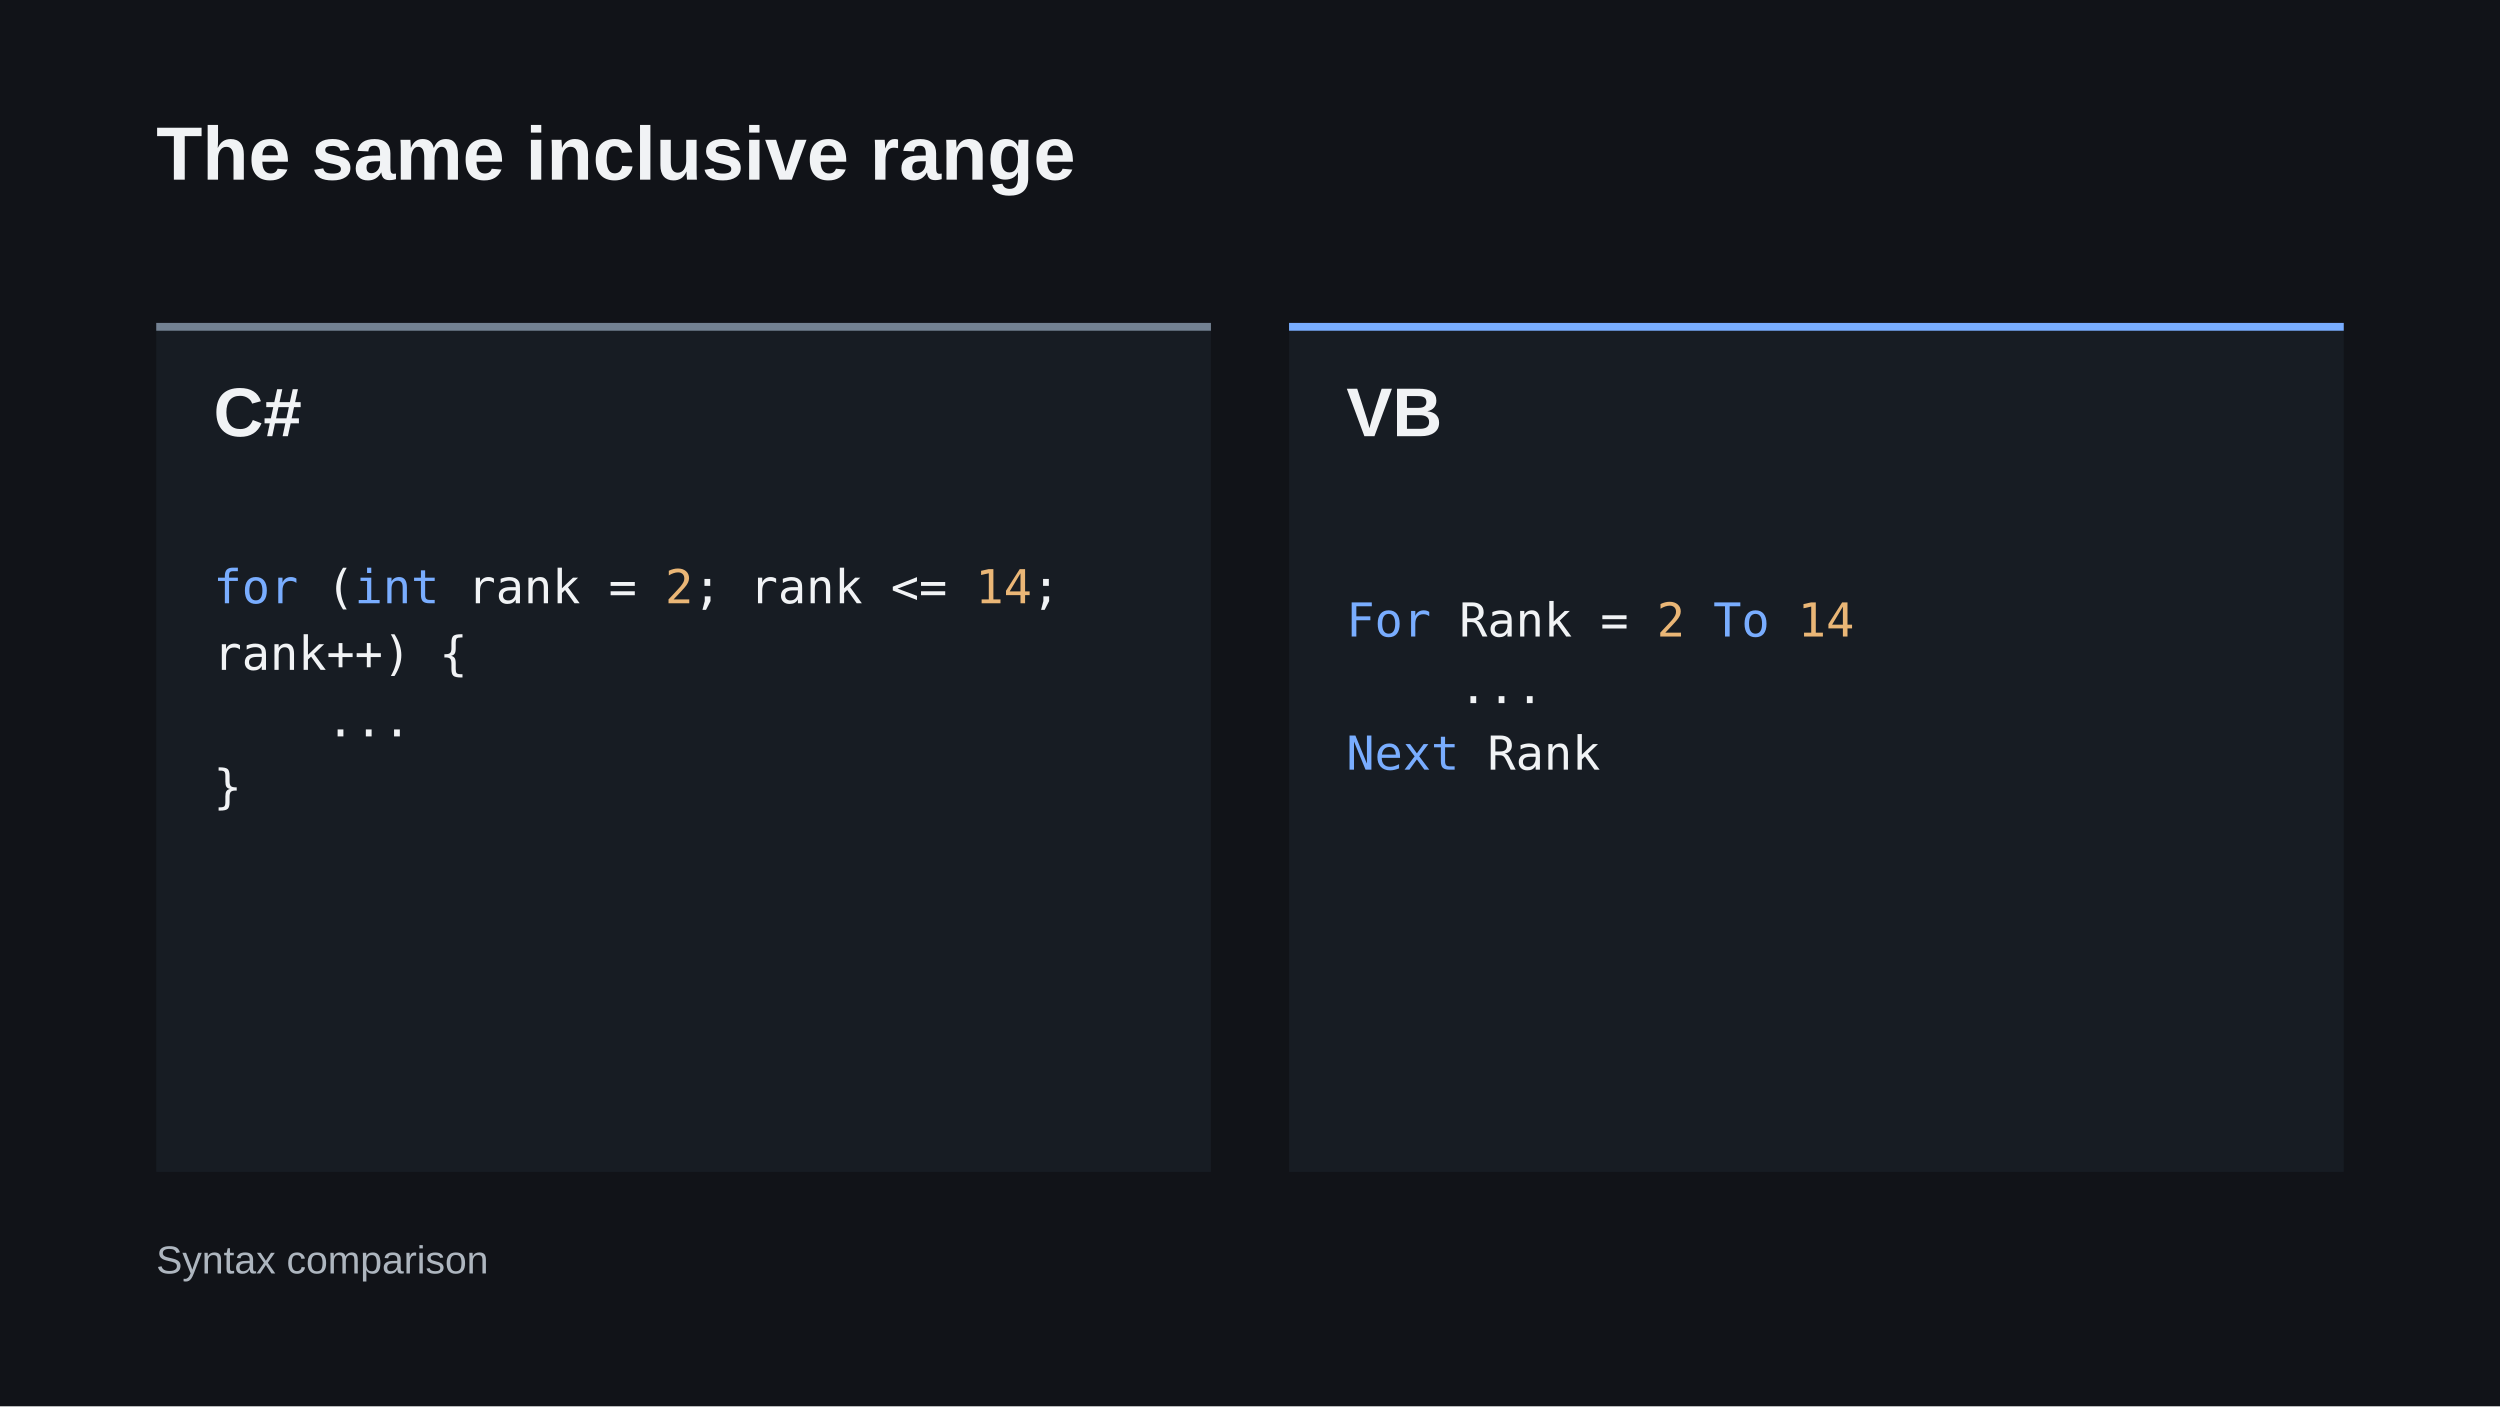
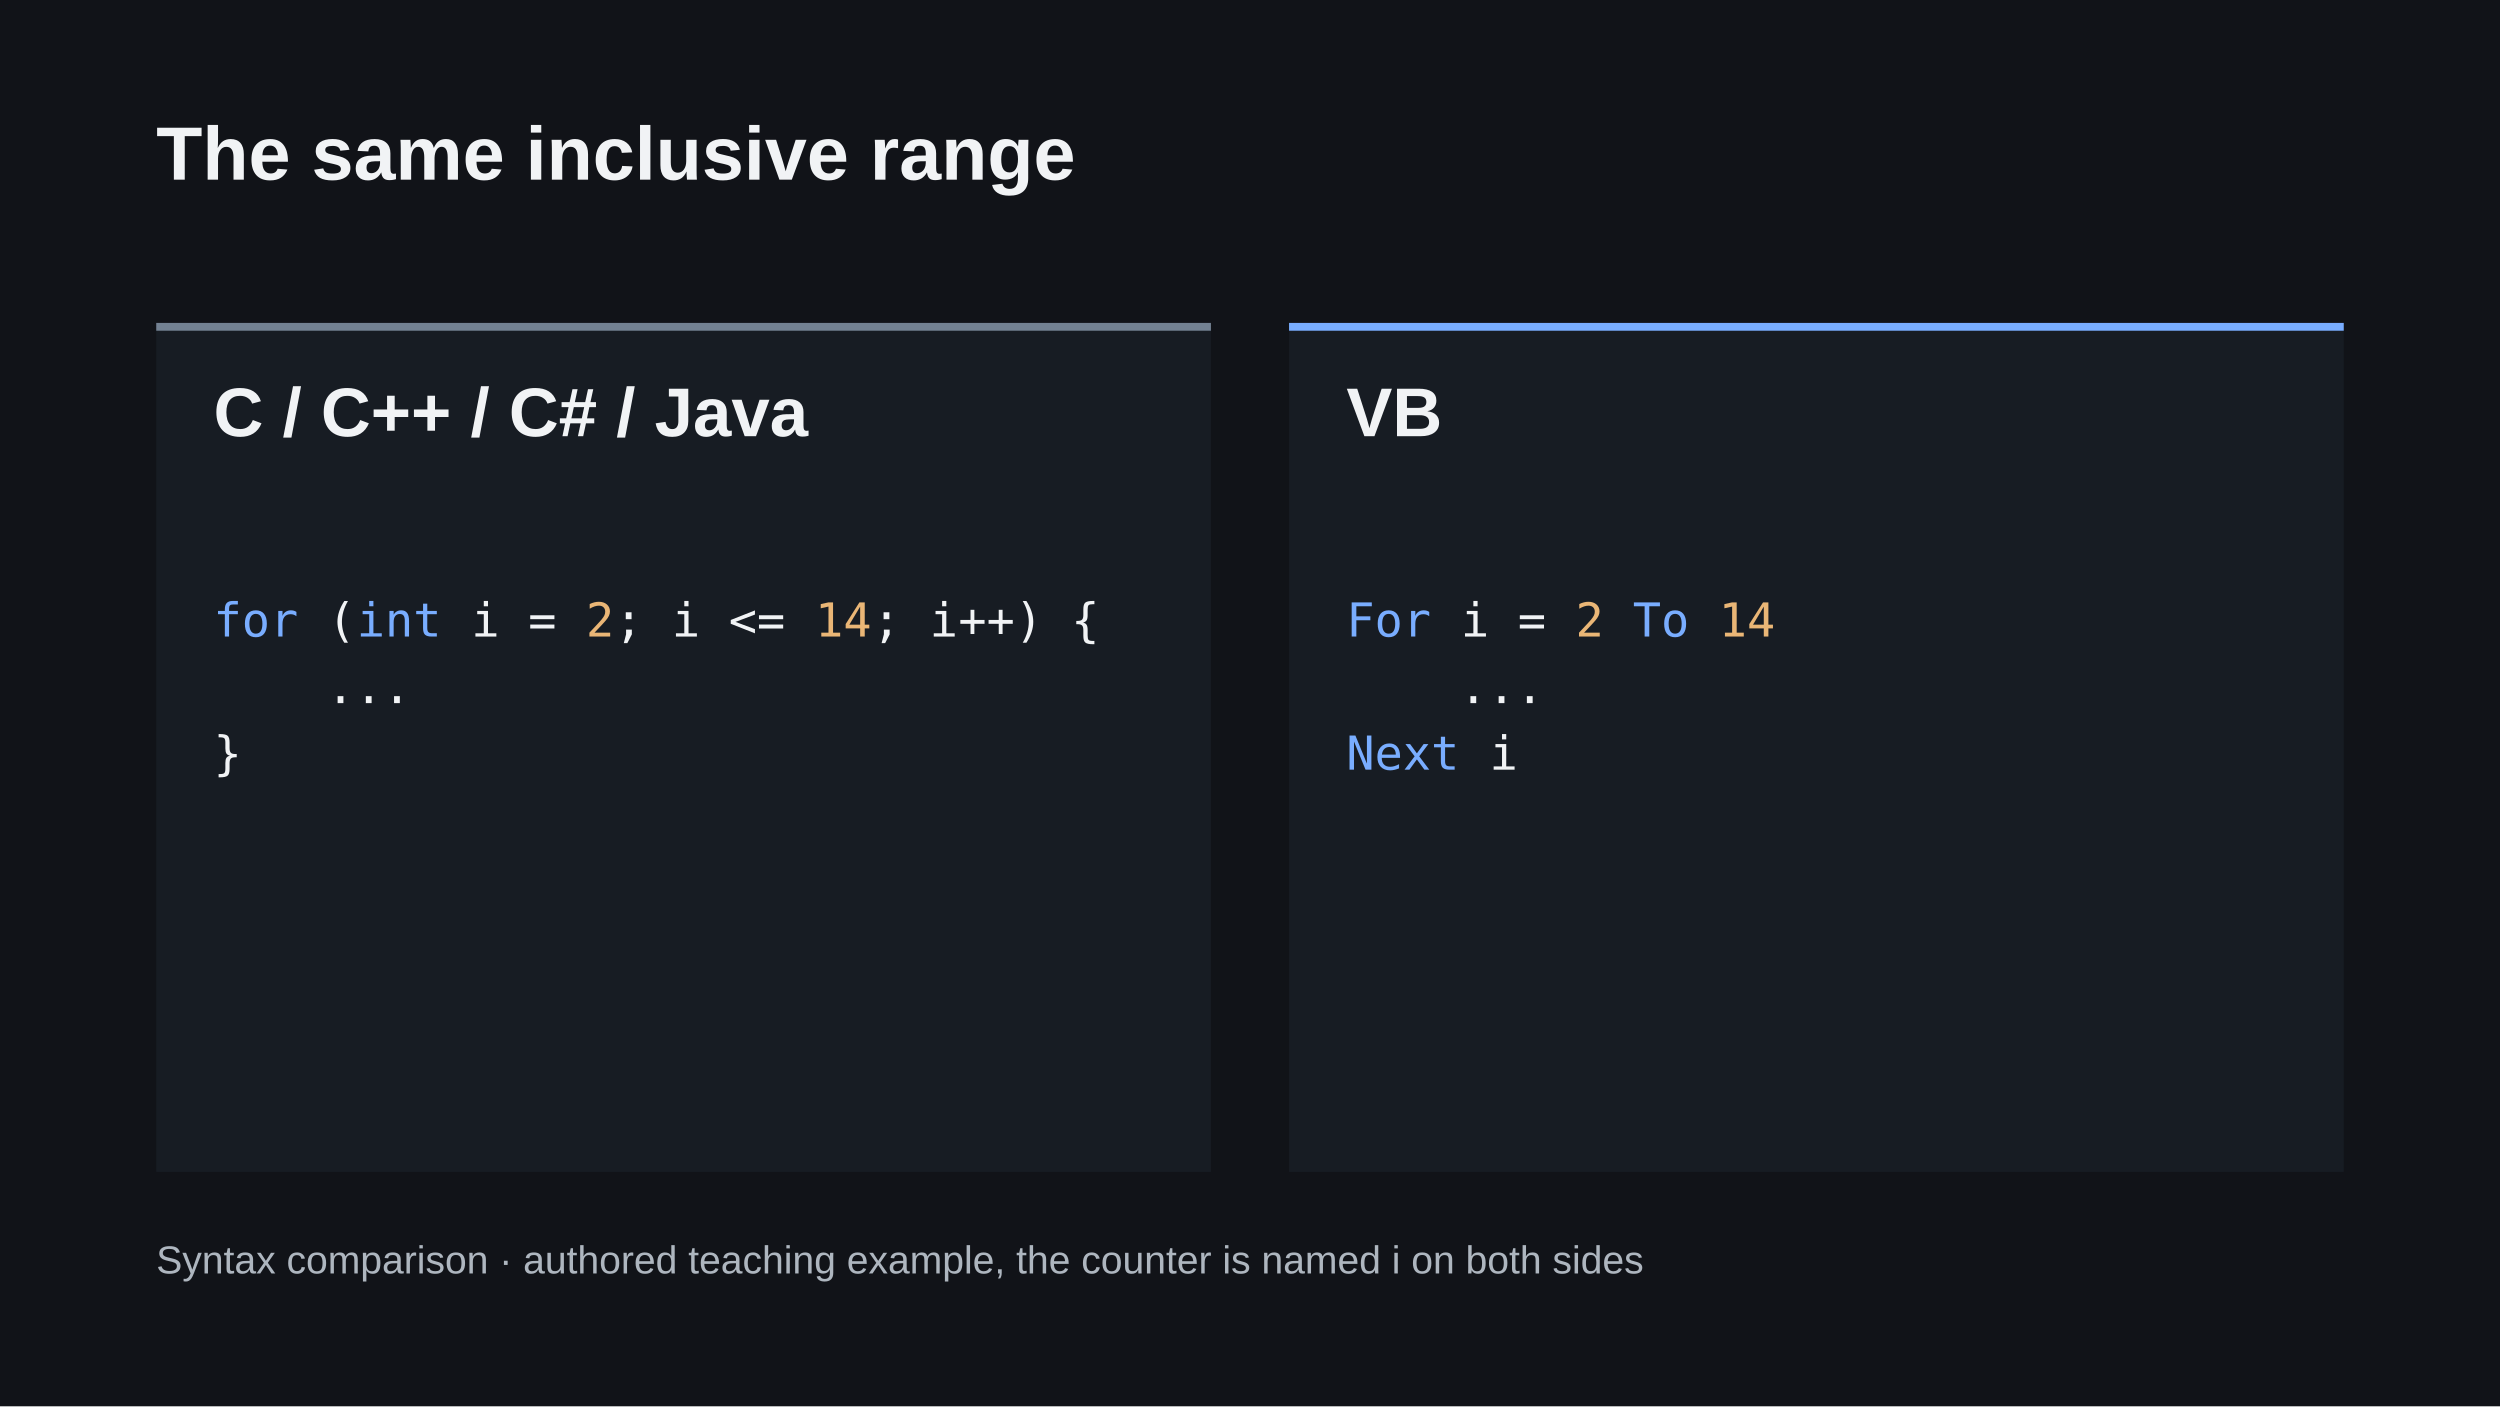
<svg xmlns="http://www.w3.org/2000/svg" width="1920" height="1080" viewBox="0 0 1920 1080" role="img">
  <defs>
    <pattern id="back" width="12" height="12" patternUnits="userSpaceOnUse">
      <path d="M0 6L6 0L12 6L6 12Z" fill="none" stroke="#8fa1c5" stroke-width="1" />
    </pattern>
    <pattern id="felt" width="10" height="10" patternUnits="userSpaceOnUse">
      <path d="M1 2h1M6 7h1" stroke="#ffffff" stroke-opacity=".035" />
    </pattern>
  </defs>
  <rect x="0.00" y="0.00" width="1920.00" height="1080.00" rx="0" fill="#111318" />
  <text x="120.00" y="138.00" font-family="Liberation Sans" font-size="58" font-weight="700" fill="#f1f3f5" text-anchor="start" opacity="1" xml:space="preserve">The same inclusive range</text>
  <rect x="120.00" y="248.00" width="810.00" height="652.00" rx="0" fill="#171c23" />
  <rect x="120.00" y="248.00" width="810.00" height="6.00" rx="0" fill="#738192" />
-   <text x="164.00" y="335.00" font-family="Liberation Sans" font-size="53" font-weight="700" fill="#f1f3f5" text-anchor="start" opacity="1" xml:space="preserve">C#</text>
-   <text x="164.00" y="463.32" font-family="DejaVu Sans Mono" font-size="36" font-weight="400" fill="#79adff" text-anchor="start" opacity="1" xml:space="preserve">for</text>
-   <text x="229.02" y="463.32" font-family="DejaVu Sans Mono" font-size="36" font-weight="400" fill="#f1f3f5" text-anchor="start" opacity="1" xml:space="preserve"> (</text>
-   <text x="272.36" y="463.32" font-family="DejaVu Sans Mono" font-size="36" font-weight="400" fill="#79adff" text-anchor="start" opacity="1" xml:space="preserve">int</text>
-   <text x="337.38" y="463.32" font-family="DejaVu Sans Mono" font-size="36" font-weight="400" fill="#f1f3f5" text-anchor="start" opacity="1" xml:space="preserve"> </text>
-   <text x="359.05" y="463.32" font-family="DejaVu Sans Mono" font-size="36" font-weight="400" fill="#f1f3f5" text-anchor="start" opacity="1" xml:space="preserve">rank</text>
-   <text x="445.73" y="463.32" font-family="DejaVu Sans Mono" font-size="36" font-weight="400" fill="#f1f3f5" text-anchor="start" opacity="1" xml:space="preserve"> = </text>
-   <text x="510.75" y="463.32" font-family="DejaVu Sans Mono" font-size="36" font-weight="400" fill="#eab676" text-anchor="start" opacity="1" xml:space="preserve">2</text>
-   <text x="532.42" y="463.32" font-family="DejaVu Sans Mono" font-size="36" font-weight="400" fill="#f1f3f5" text-anchor="start" opacity="1" xml:space="preserve">; </text>
-   <text x="575.77" y="463.32" font-family="DejaVu Sans Mono" font-size="36" font-weight="400" fill="#f1f3f5" text-anchor="start" opacity="1" xml:space="preserve">rank</text>
-   <text x="662.45" y="463.32" font-family="DejaVu Sans Mono" font-size="36" font-weight="400" fill="#f1f3f5" text-anchor="start" opacity="1" xml:space="preserve"> &lt;= </text>
-   <text x="749.14" y="463.32" font-family="DejaVu Sans Mono" font-size="36" font-weight="400" fill="#eab676" text-anchor="start" opacity="1" xml:space="preserve">14</text>
-   <text x="792.48" y="463.32" font-family="DejaVu Sans Mono" font-size="36" font-weight="400" fill="#f1f3f5" text-anchor="start" opacity="1" xml:space="preserve">; </text>
-   <text x="164.00" y="514.44" font-family="DejaVu Sans Mono" font-size="36" font-weight="400" fill="#f1f3f5" text-anchor="start" opacity="1" xml:space="preserve">rank</text>
-   <text x="250.69" y="514.44" font-family="DejaVu Sans Mono" font-size="36" font-weight="400" fill="#f1f3f5" text-anchor="start" opacity="1" xml:space="preserve">++) {</text>
-   <text x="164.00" y="565.56" font-family="DejaVu Sans Mono" font-size="36" font-weight="400" fill="#f1f3f5" text-anchor="start" opacity="1" xml:space="preserve">    ...</text>
-   <text x="164.00" y="616.68" font-family="DejaVu Sans Mono" font-size="36" font-weight="400" fill="#f1f3f5" text-anchor="start" opacity="1" xml:space="preserve">}</text>
+   <text x="164.00" y="335.00" font-family="Liberation Sans" font-size="53" font-weight="700" fill="#f1f3f5" text-anchor="start" opacity="1" xml:space="preserve">C / C++ / C# / Java</text>
+   <text x="164.00" y="488.88" font-family="DejaVu Sans Mono" font-size="36" font-weight="400" fill="#79adff" text-anchor="start" opacity="1" xml:space="preserve">for</text>
+   <text x="230.00" y="488.88" font-family="DejaVu Sans Mono" font-size="36" font-weight="400" fill="#f1f3f5" text-anchor="start" opacity="1" xml:space="preserve"> (</text>
+   <text x="274.00" y="488.88" font-family="DejaVu Sans Mono" font-size="36" font-weight="400" fill="#79adff" text-anchor="start" opacity="1" xml:space="preserve">int</text>
+   <text x="340.00" y="488.88" font-family="DejaVu Sans Mono" font-size="36" font-weight="400" fill="#f1f3f5" text-anchor="start" opacity="1" xml:space="preserve"> </text>
+   <text x="362.00" y="488.88" font-family="DejaVu Sans Mono" font-size="36" font-weight="400" fill="#f1f3f5" text-anchor="start" opacity="1" xml:space="preserve">i</text>
+   <text x="384.00" y="488.88" font-family="DejaVu Sans Mono" font-size="36" font-weight="400" fill="#f1f3f5" text-anchor="start" opacity="1" xml:space="preserve"> = </text>
+   <text x="450.00" y="488.88" font-family="DejaVu Sans Mono" font-size="36" font-weight="400" fill="#eab676" text-anchor="start" opacity="1" xml:space="preserve">2</text>
+   <text x="472.00" y="488.88" font-family="DejaVu Sans Mono" font-size="36" font-weight="400" fill="#f1f3f5" text-anchor="start" opacity="1" xml:space="preserve">; </text>
+   <text x="516.00" y="488.88" font-family="DejaVu Sans Mono" font-size="36" font-weight="400" fill="#f1f3f5" text-anchor="start" opacity="1" xml:space="preserve">i</text>
+   <text x="538.00" y="488.88" font-family="DejaVu Sans Mono" font-size="36" font-weight="400" fill="#f1f3f5" text-anchor="start" opacity="1" xml:space="preserve"> &lt;= </text>
+   <text x="626.00" y="488.88" font-family="DejaVu Sans Mono" font-size="36" font-weight="400" fill="#eab676" text-anchor="start" opacity="1" xml:space="preserve">14</text>
+   <text x="670.00" y="488.88" font-family="DejaVu Sans Mono" font-size="36" font-weight="400" fill="#f1f3f5" text-anchor="start" opacity="1" xml:space="preserve">; </text>
+   <text x="714.00" y="488.88" font-family="DejaVu Sans Mono" font-size="36" font-weight="400" fill="#f1f3f5" text-anchor="start" opacity="1" xml:space="preserve">i</text>
+   <text x="736.00" y="488.88" font-family="DejaVu Sans Mono" font-size="36" font-weight="400" fill="#f1f3f5" text-anchor="start" opacity="1" xml:space="preserve">++) {</text>
+   <text x="164.00" y="540.00" font-family="DejaVu Sans Mono" font-size="36" font-weight="400" fill="#f1f3f5" text-anchor="start" opacity="1" xml:space="preserve">    ...</text>
+   <text x="164.00" y="591.12" font-family="DejaVu Sans Mono" font-size="36" font-weight="400" fill="#f1f3f5" text-anchor="start" opacity="1" xml:space="preserve">}</text>
  <rect x="990.00" y="248.00" width="810.00" height="652.00" rx="0" fill="#171c23" />
  <rect x="990.00" y="248.00" width="810.00" height="6.00" rx="0" fill="#79adff" />
  <text x="1034.00" y="335.00" font-family="Liberation Sans" font-size="53" font-weight="700" fill="#f1f3f5" text-anchor="start" opacity="1" xml:space="preserve">VB</text>
  <text x="1034.00" y="488.88" font-family="DejaVu Sans Mono" font-size="36" font-weight="400" fill="#79adff" text-anchor="start" opacity="1" xml:space="preserve">For</text>
-   <text x="1099.02" y="488.88" font-family="DejaVu Sans Mono" font-size="36" font-weight="400" fill="#f1f3f5" text-anchor="start" opacity="1" xml:space="preserve"> </text>
-   <text x="1120.69" y="488.88" font-family="DejaVu Sans Mono" font-size="36" font-weight="400" fill="#f1f3f5" text-anchor="start" opacity="1" xml:space="preserve">Rank</text>
-   <text x="1207.38" y="488.88" font-family="DejaVu Sans Mono" font-size="36" font-weight="400" fill="#f1f3f5" text-anchor="start" opacity="1" xml:space="preserve"> = </text>
-   <text x="1272.39" y="488.88" font-family="DejaVu Sans Mono" font-size="36" font-weight="400" fill="#eab676" text-anchor="start" opacity="1" xml:space="preserve">2</text>
-   <text x="1294.06" y="488.88" font-family="DejaVu Sans Mono" font-size="36" font-weight="400" fill="#f1f3f5" text-anchor="start" opacity="1" xml:space="preserve"> </text>
-   <text x="1315.73" y="488.88" font-family="DejaVu Sans Mono" font-size="36" font-weight="400" fill="#79adff" text-anchor="start" opacity="1" xml:space="preserve">To</text>
-   <text x="1359.08" y="488.88" font-family="DejaVu Sans Mono" font-size="36" font-weight="400" fill="#f1f3f5" text-anchor="start" opacity="1" xml:space="preserve"> </text>
-   <text x="1380.75" y="488.88" font-family="DejaVu Sans Mono" font-size="36" font-weight="400" fill="#eab676" text-anchor="start" opacity="1" xml:space="preserve">14</text>
+   <text x="1100.00" y="488.88" font-family="DejaVu Sans Mono" font-size="36" font-weight="400" fill="#f1f3f5" text-anchor="start" opacity="1" xml:space="preserve"> </text>
+   <text x="1122.00" y="488.88" font-family="DejaVu Sans Mono" font-size="36" font-weight="400" fill="#f1f3f5" text-anchor="start" opacity="1" xml:space="preserve">i</text>
+   <text x="1144.00" y="488.88" font-family="DejaVu Sans Mono" font-size="36" font-weight="400" fill="#f1f3f5" text-anchor="start" opacity="1" xml:space="preserve"> = </text>
+   <text x="1210.00" y="488.88" font-family="DejaVu Sans Mono" font-size="36" font-weight="400" fill="#eab676" text-anchor="start" opacity="1" xml:space="preserve">2</text>
+   <text x="1232.00" y="488.88" font-family="DejaVu Sans Mono" font-size="36" font-weight="400" fill="#f1f3f5" text-anchor="start" opacity="1" xml:space="preserve"> </text>
+   <text x="1254.00" y="488.88" font-family="DejaVu Sans Mono" font-size="36" font-weight="400" fill="#79adff" text-anchor="start" opacity="1" xml:space="preserve">To</text>
+   <text x="1298.00" y="488.88" font-family="DejaVu Sans Mono" font-size="36" font-weight="400" fill="#f1f3f5" text-anchor="start" opacity="1" xml:space="preserve"> </text>
+   <text x="1320.00" y="488.88" font-family="DejaVu Sans Mono" font-size="36" font-weight="400" fill="#eab676" text-anchor="start" opacity="1" xml:space="preserve">14</text>
  <text x="1034.00" y="540.00" font-family="DejaVu Sans Mono" font-size="36" font-weight="400" fill="#f1f3f5" text-anchor="start" opacity="1" xml:space="preserve">    ...</text>
  <text x="1034.00" y="591.12" font-family="DejaVu Sans Mono" font-size="36" font-weight="400" fill="#79adff" text-anchor="start" opacity="1" xml:space="preserve">Next</text>
-   <text x="1120.69" y="591.12" font-family="DejaVu Sans Mono" font-size="36" font-weight="400" fill="#f1f3f5" text-anchor="start" opacity="1" xml:space="preserve"> </text>
-   <text x="1142.36" y="591.12" font-family="DejaVu Sans Mono" font-size="36" font-weight="400" fill="#f1f3f5" text-anchor="start" opacity="1" xml:space="preserve">Rank</text>
-   <text x="120.00" y="978.00" font-family="Liberation Sans" font-size="30" font-weight="400" fill="#aeb6bf" text-anchor="start" opacity="1" xml:space="preserve">Syntax comparison</text>
+   <text x="1122.00" y="591.12" font-family="DejaVu Sans Mono" font-size="36" font-weight="400" fill="#f1f3f5" text-anchor="start" opacity="1" xml:space="preserve"> </text>
+   <text x="1144.00" y="591.12" font-family="DejaVu Sans Mono" font-size="36" font-weight="400" fill="#f1f3f5" text-anchor="start" opacity="1" xml:space="preserve">i</text>
+   <text x="120.00" y="978.00" font-family="Liberation Sans" font-size="30" font-weight="400" fill="#aeb6bf" text-anchor="start" opacity="1" xml:space="preserve">Syntax comparison · authored teaching example, the counter is named i on both sides</text>
</svg>
